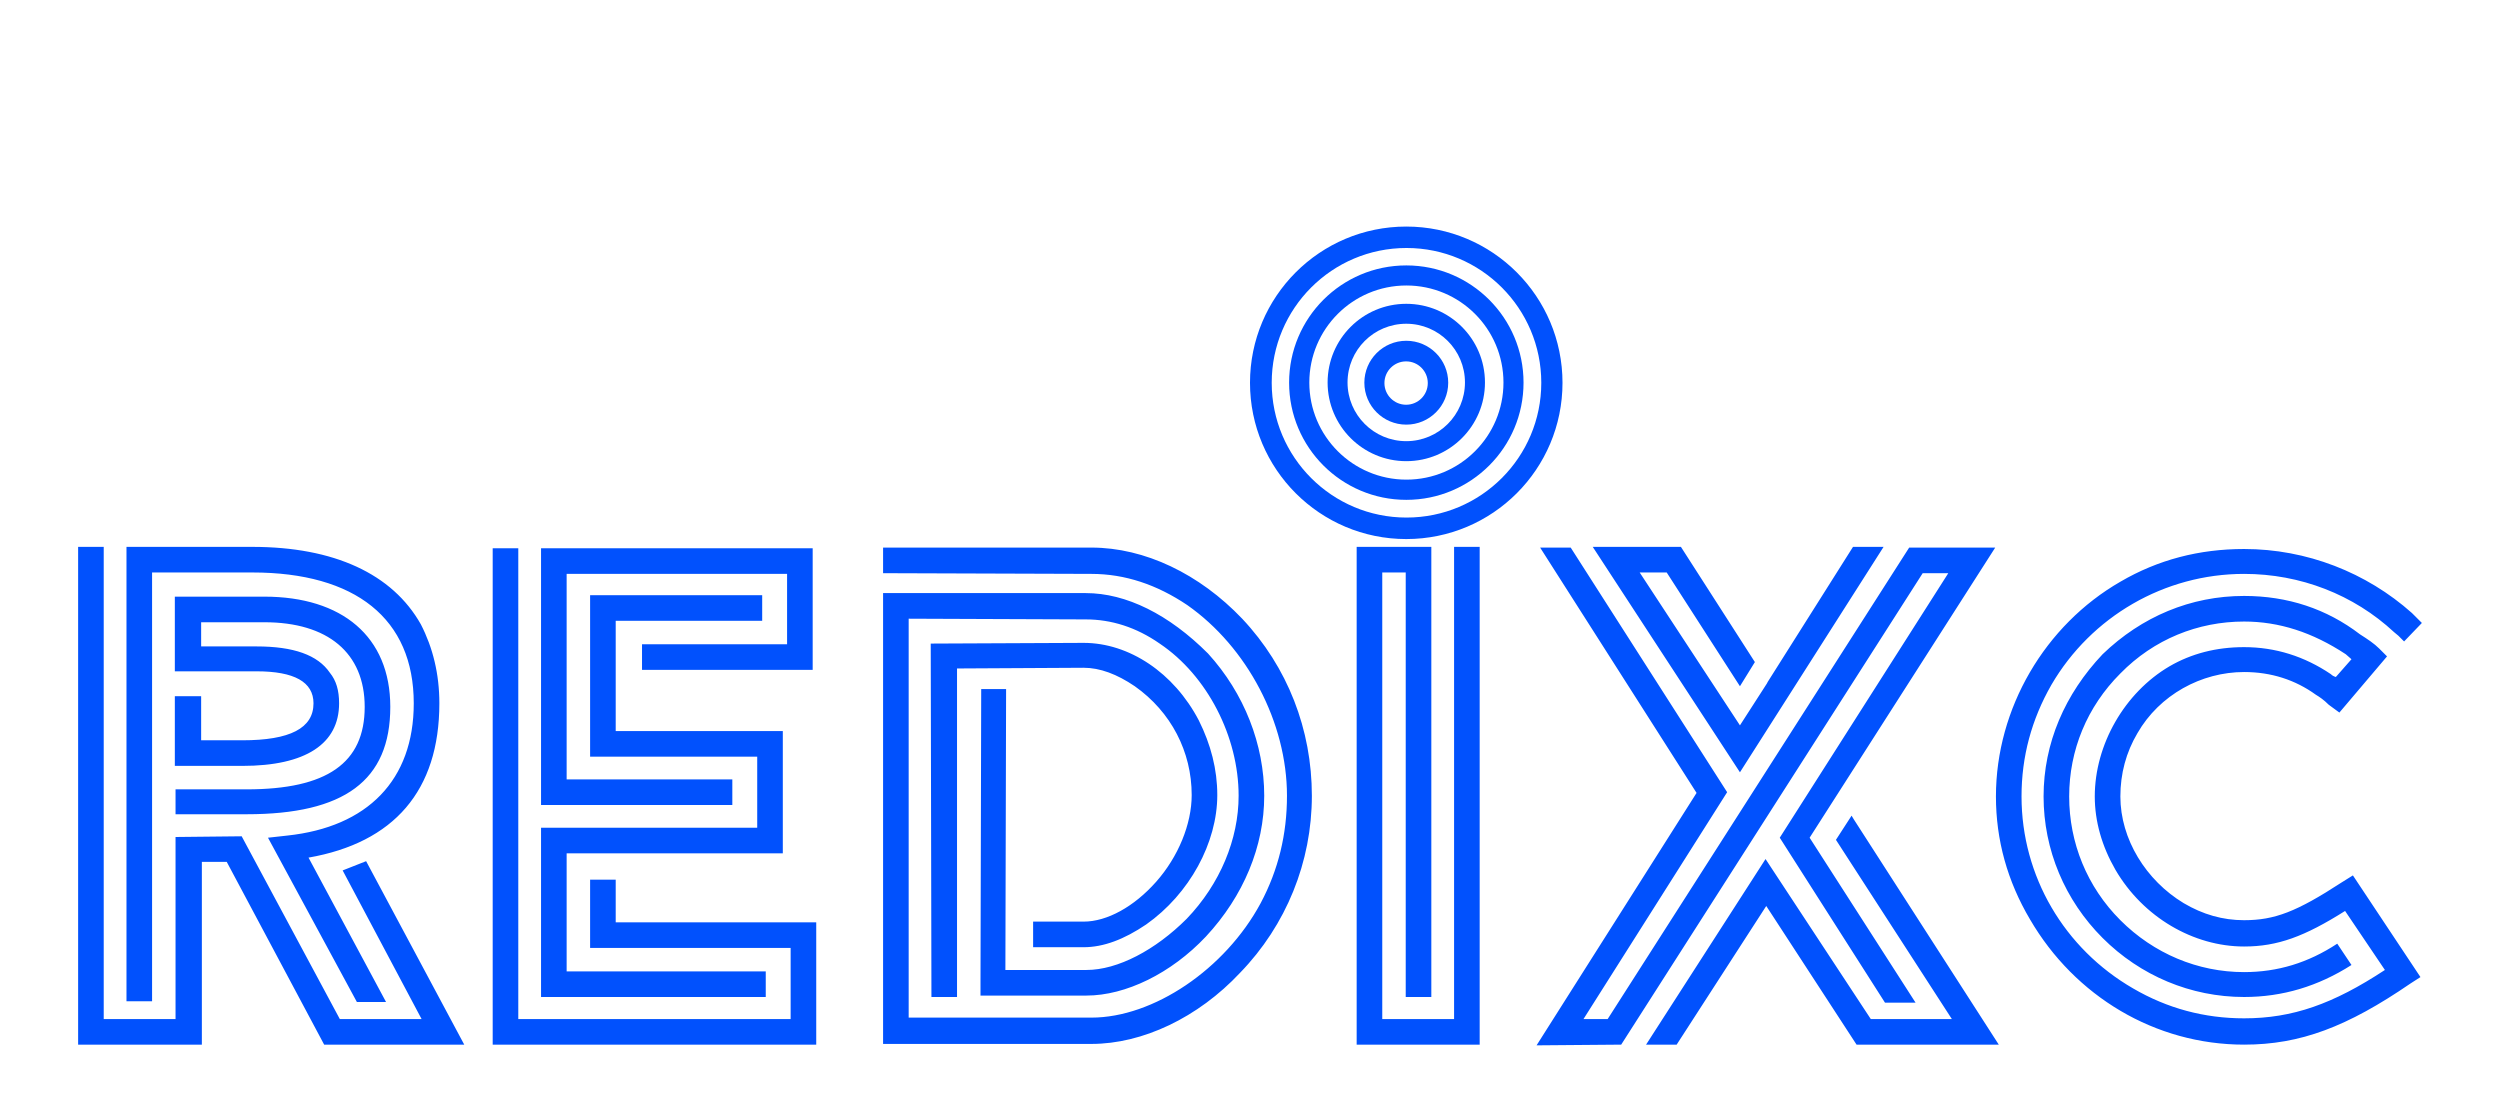
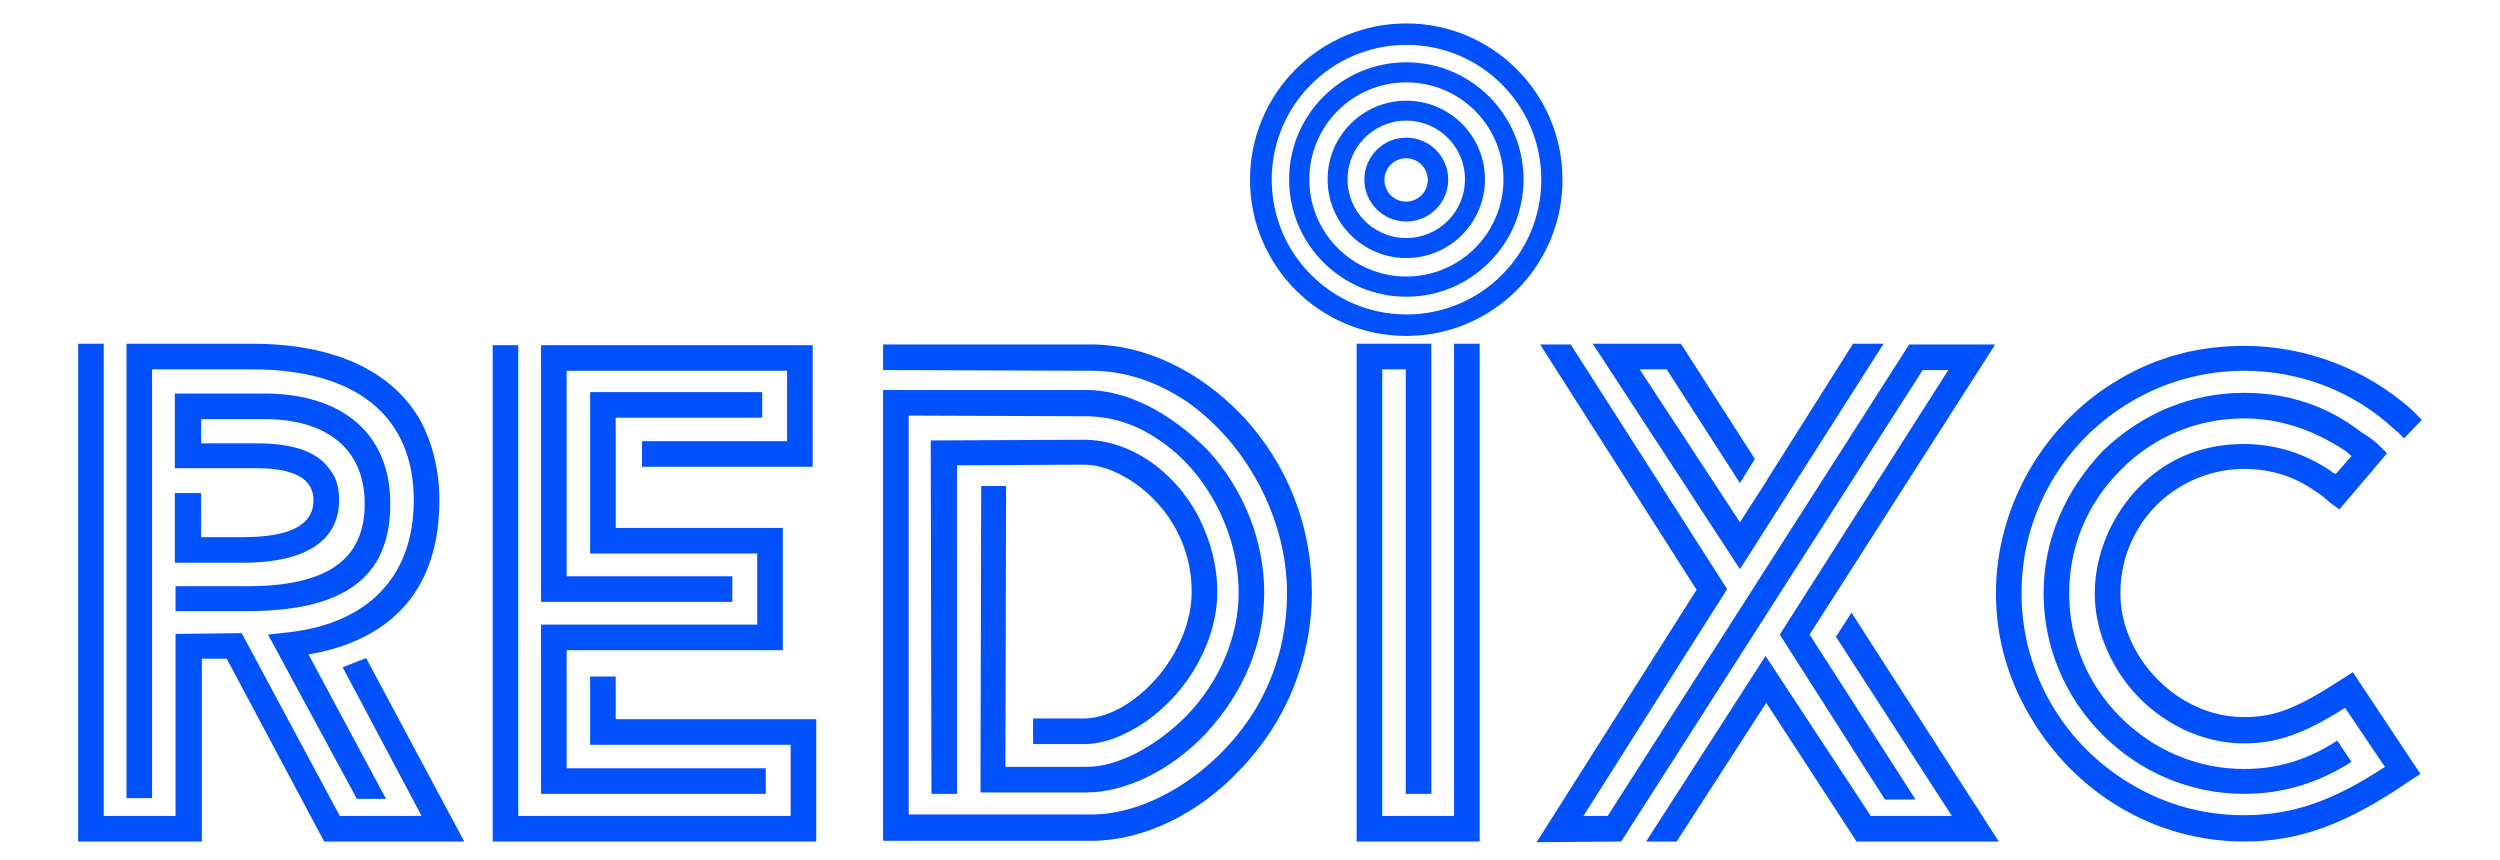
- <svg xmlns="http://www.w3.org/2000/svg" version="1.1" width="3200" height="1400" viewBox="0 0 3200 1400">
+ <svg xmlns="http://www.w3.org/2000/svg" version="1.1" width="3200" height="1100" viewBox="0 260 3200 1100">
  <g transform="scale(10) translate(10, 10)">
    <defs id="SvgjsDefs1013" />
    <g id="SvgjsG1014" featureKey="symbolFeature-0" transform="matrix(0.4571429,0,0,0.4571429,141.3417,8.014859)" fill="#0151fd">
      <g fill="#0151fd">
        <path d="M106.44 67.78a43.75 43.75 0 0 1-43.75 43.75 43.75 43.75 0 0 1-43.75-43.75 43.75 43.75 0 0 1 43.75-43.75 43.75 43.75 0 0 1 43.75 43.75m-5.94-.01a37.74 37.74 0 0 0-37.74-37.74 37.74 37.74 0 0 0-37.74 37.74 37.74 37.74 0 0 0 37.74 37.74 37.74 37.74 0 0 0 37.74-37.74" />
        <path d="M95.53 67.73a32.82 32.82 0 0 1-32.82 32.82 32.82 32.82 0 0 1-32.82-32.82 32.82 32.82 0 0 1 32.82-32.82 32.82 32.82 0 0 1 32.82 32.82m-5.62-.02a27.18 27.18 0 0 0-27.18-27.18 27.18 27.18 0 0 0-27.18 27.18 27.18 27.18 0 0 0 27.18 27.18 27.18 27.18 0 0 0 27.18-27.18" />
        <path d="M84.73 67.69A22.03 22.03 0 0 1 62.7 89.72a22.03 22.03 0 0 1-22.03-22.03A22.03 22.03 0 0 1 62.7 45.66a22.03 22.03 0 0 1 22.03 22.03m-5.6-.01a16.44 16.44 0 0 0-16.44-16.44 16.44 16.44 0 0 0-16.44 16.44 16.44 16.44 0 0 0 16.44 16.44 16.44 16.44 0 0 0 16.44-16.44" />
        <path d="M74.44 67.75A11.74 11.74 0 0 1 62.7 79.49a11.74 11.74 0 0 1-11.74-11.74A11.74 11.74 0 0 1 62.7 56.01a11.74 11.74 0 0 1 11.74 11.74m-5.72.1a6.07 6.07 0 0 0-6.07-6.07 6.07 6.07 0 0 0-6.07 6.07 6.07 6.07 0 0 0 6.07 6.07 6.07 6.07 0 0 0 6.07-6.07" />
      </g>
    </g>
    <g id="SvgjsG1015" featureKey="s6yzU4-0" transform="matrix(4.55097,0,0,4.55097,-3.640774,32.69418)" fill="#0151fd">
      <path d="M10.46 19.28 l-2.3 0 l-2.76 -5.14 l-1.86 0.02 l0 5.12 l-2.02 0 l0 -13.28 l-0.72 0 l0 14 l3.48 0 l0 -5.14 l0.7 0 l2.74 5.14 l3.94 0 l-2.76 -5.16 l-0.66 0.26 z M5.7 6.72 c2.9 0 4.54 1.3 4.54 3.68 c0 2.16 -1.3 3.48 -3.56 3.72 l-0.54 0.06 l2.5 4.62 l0.82 0 l-2.18 -4.06 c2.4 -0.42 3.68 -1.88 3.68 -4.34 c0 -0.82 -0.18 -1.56 -0.52 -2.22 c-0.8 -1.42 -2.44 -2.18 -4.74 -2.18 l-3.54 0 l0 12.78 l0.72 0 l0 -12.06 l2.82 0 z M5.54 13.52 c2.74 0 4.04 -0.94 4.04 -3.02 c0 -1.98 -1.36 -3.1 -3.54 -3.1 l-2.52 0 l0 2.1 l2.3 0 c1.06 0 1.6 0.3 1.6 0.9 c0 0.7 -0.66 1.04 -2 1.04 l-1.16 0 l0 -1.24 l-0.74 0 l0 1.96 l1.9 0 c1.78 0 2.72 -0.62 2.72 -1.76 c0 -0.36 -0.08 -0.64 -0.26 -0.86 c-0.34 -0.5 -1.02 -0.74 -2.06 -0.74 l-1.56 0 l0 -0.68 l1.78 0 c1.78 0 2.82 0.86 2.82 2.38 c0 1.58 -1.06 2.32 -3.32 2.32 l-2 0 l0 0.7 l2 0 z M12.46 6.04 l0.72 0 l0 13.24 l7.66 0 l0 -2 l-5.64 0 l0 -1.92 l0.72 0 l0 1.2 l5.64 0 l0 3.44 l-9.1 0 l0 -13.96 z M13.82 6.04 l7.64 0 l0 3.42 l-4.8 0 l0 -0.72 l4.08 0 l0 -1.98 l-6.2 0 l0 5.78 l4.66 0 l0 0.72 l-5.38 0 l0 -7.22 z M13.82 13.9 l6.08 0 l0 -2 l-4.7 0 l0 -4.54 l4.84 0 l0 0.72 l-4.12 0 l0 3.1 l4.7 0 l0 3.44 l-6.08 0 l0 3.32 l5.6 0 l0 0.72 l-6.32 0 l0 -4.76 z M33.54 8.02 c-1.2 -1.26 -2.74 -2 -4.24 -2 l-5.86 0 l0 0.72 l5.86 0.02 c0.94 0 1.84 0.3 2.7 0.88 c1.68 1.18 2.8 3.3 2.8 5.36 c0 1.08 -0.24 2.08 -0.74 3.02 c-1 1.86 -3.02 3.22 -4.76 3.22 l-5.14 0 l0 -11.22 l4.98 0.02 c0.72 0 1.42 0.22 2.08 0.68 c1.34 0.9 2.22 2.62 2.22 4.28 c0 1.22 -0.52 2.48 -1.46 3.46 c-0.88 0.88 -1.94 1.44 -2.82 1.44 l-2.28 0 l0.02 -7.9 l-0.7 0 l-0.02 8.26 l0 0.36 l2.98 0 c1.1 0 2.38 -0.62 3.36 -1.66 c1.06 -1.14 1.64 -2.54 1.64 -3.96 c0 -1.44 -0.56 -2.88 -1.58 -4 c-1.1 -1.1 -2.3 -1.7 -3.44 -1.7 l-5.7 0 l0 12.68 l5.86 0 c1.44 0 3 -0.74 4.18 -2 c1.3 -1.34 2.02 -3.12 2.02 -4.98 s-0.68 -3.62 -1.96 -4.98 z M29.08 17.26 c0.56 0 1.14 -0.22 1.76 -0.64 c1.22 -0.86 2 -2.3 2 -3.64 c0 -0.72 -0.18 -1.42 -0.52 -2.1 c-0.7 -1.34 -1.96 -2.18 -3.24 -2.18 l-4.3 0.02 l0.02 9.94 l0.72 0 l0 -9.24 l3.56 -0.02 c0.46 0 0.94 0.18 1.44 0.52 c1.02 0.72 1.6 1.84 1.6 3.06 c0 0.82 -0.38 1.74 -1 2.44 s-1.38 1.12 -2.04 1.12 l-1.42 0 l0 0.72 l1.42 0 z M36.76 6 l2.1 0 l0 12.66 l-0.72 0 l0 -11.94 l-0.66 0 l0 12.56 l2.02 0 l0 -13.28 l0.72 0 l0 14 l-3.46 0 l0 -14 z M48.3 9.84 l-0.76 1.18 l-2.82 -4.3 l0.76 0 l2.06 3.2 l0.42 -0.68 l-2.08 -3.24 l-2.48 0 l4.14 6.34 l4.04 -6.34 l-0.86 0 l-2.4 3.8 z M43.82 19.28 l-0.68 0 l4.04 -6.38 l-4.4 -6.88 l-0.86 0 l4.4 6.9 l-4.5 7.1 l2.38 -0.02 l8.48 -13.26 l0.72 0 l-4.74 7.44 l2.96 4.64 l0.86 0 l-2.98 -4.64 l5.22 -8.16 l-2.42 0 z M50.24 14.24 l3.26 5.04 l-2.28 0 l-2.96 -4.5 l-3.36 5.22 l0.86 0 l2.52 -3.9 l2.54 3.9 l4 0 l-4.08 -6.34 l-0.06 -0.1 z M64.46 15.44 c-1.26 0.82 -1.88 1.06 -2.74 1.06 c-0.6 0 -1.16 -0.16 -1.7 -0.48 c-1.06 -0.64 -1.78 -1.8 -1.78 -3 c0 -0.64 0.16 -1.24 0.48 -1.78 c0.62 -1.08 1.8 -1.72 3 -1.72 c0.76 0 1.44 0.22 2.02 0.64 c0.1 0.06 0.22 0.14 0.36 0.28 l0.3 0.22 l1.34 -1.58 l-0.22 -0.22 c-0.14 -0.14 -0.32 -0.26 -0.54 -0.4 c-0.94 -0.72 -2.04 -1.08 -3.26 -1.08 c-1.5 0 -2.88 0.58 -3.98 1.64 c-1.06 1.12 -1.66 2.5 -1.66 4 s0.6 2.92 1.66 3.98 s2.48 1.66 3.98 1.66 c1.08 0 2.08 -0.3 3.02 -0.9 l-0.4 -0.6 c-0.82 0.54 -1.68 0.8 -2.62 0.8 c-1.3 0 -2.54 -0.52 -3.48 -1.46 s-1.44 -2.18 -1.44 -3.48 s0.5 -2.52 1.44 -3.46 c0.94 -0.96 2.18 -1.46 3.48 -1.46 c0.98 0 1.92 0.3 2.86 0.92 l0.16 0.14 l-0.44 0.5 c-0.06 -0.02 -0.1 -0.04 -0.14 -0.08 c-0.74 -0.5 -1.56 -0.76 -2.44 -0.76 c-0.78 0 -1.48 0.18 -2.1 0.54 c-1.26 0.74 -2.1 2.2 -2.1 3.66 c0 0.7 0.2 1.4 0.58 2.06 c0.78 1.34 2.2 2.16 3.62 2.16 c0.94 0 1.7 -0.28 2.84 -1 l1.12 1.66 c-1.46 0.96 -2.6 1.36 -3.96 1.36 c-1.12 0 -2.16 -0.28 -3.12 -0.84 c-1.94 -1.12 -3.14 -3.16 -3.14 -5.4 c0 -1.12 0.28 -2.16 0.84 -3.14 c1.12 -1.92 3.18 -3.12 5.42 -3.12 c1.58 0 3.08 0.58 4.22 1.64 l0.12 0.1 l0.16 0.16 l0.5 -0.52 l-0.28 -0.28 c-1.28 -1.14 -2.96 -1.8 -4.72 -1.8 c-1.26 0 -2.42 0.3 -3.48 0.92 c-2.12 1.22 -3.5 3.56 -3.5 6.04 c0 1.22 0.32 2.38 0.96 3.46 c1.26 2.16 3.52 3.52 6.02 3.52 c1.58 0 2.9 -0.5 4.68 -1.72 l0.28 -0.18 l-1.9 -2.86 z" />
    </g>
  </g>
</svg>
